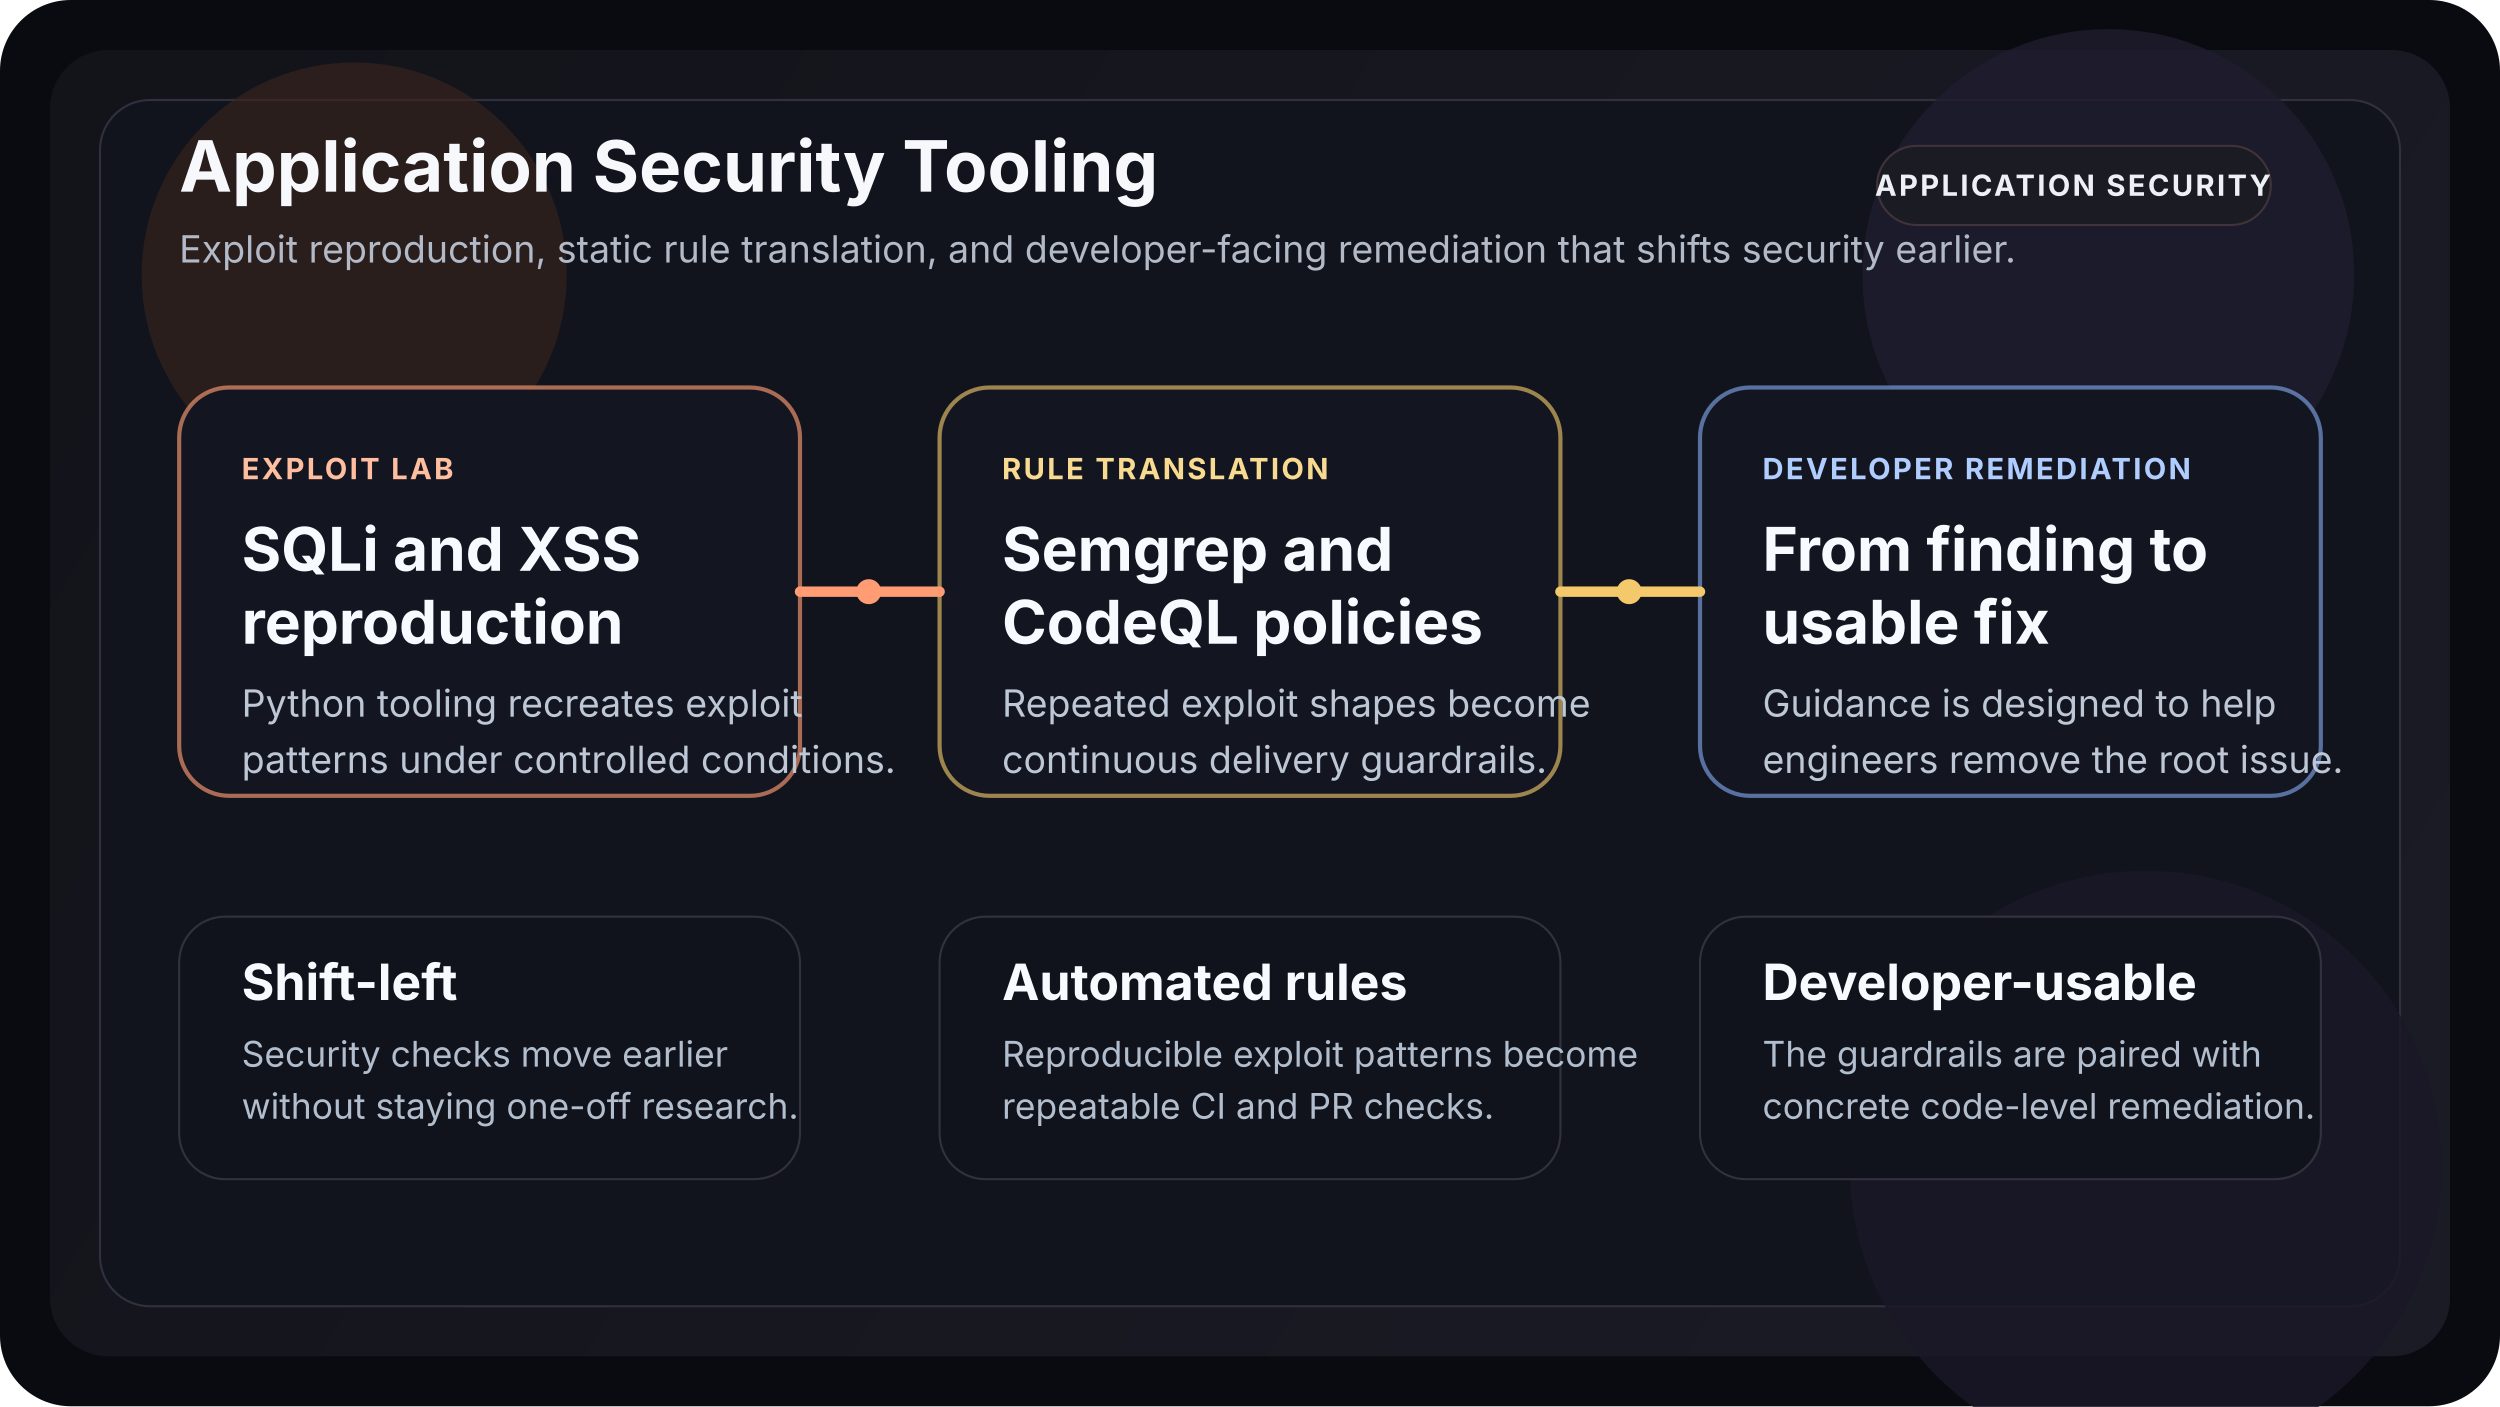
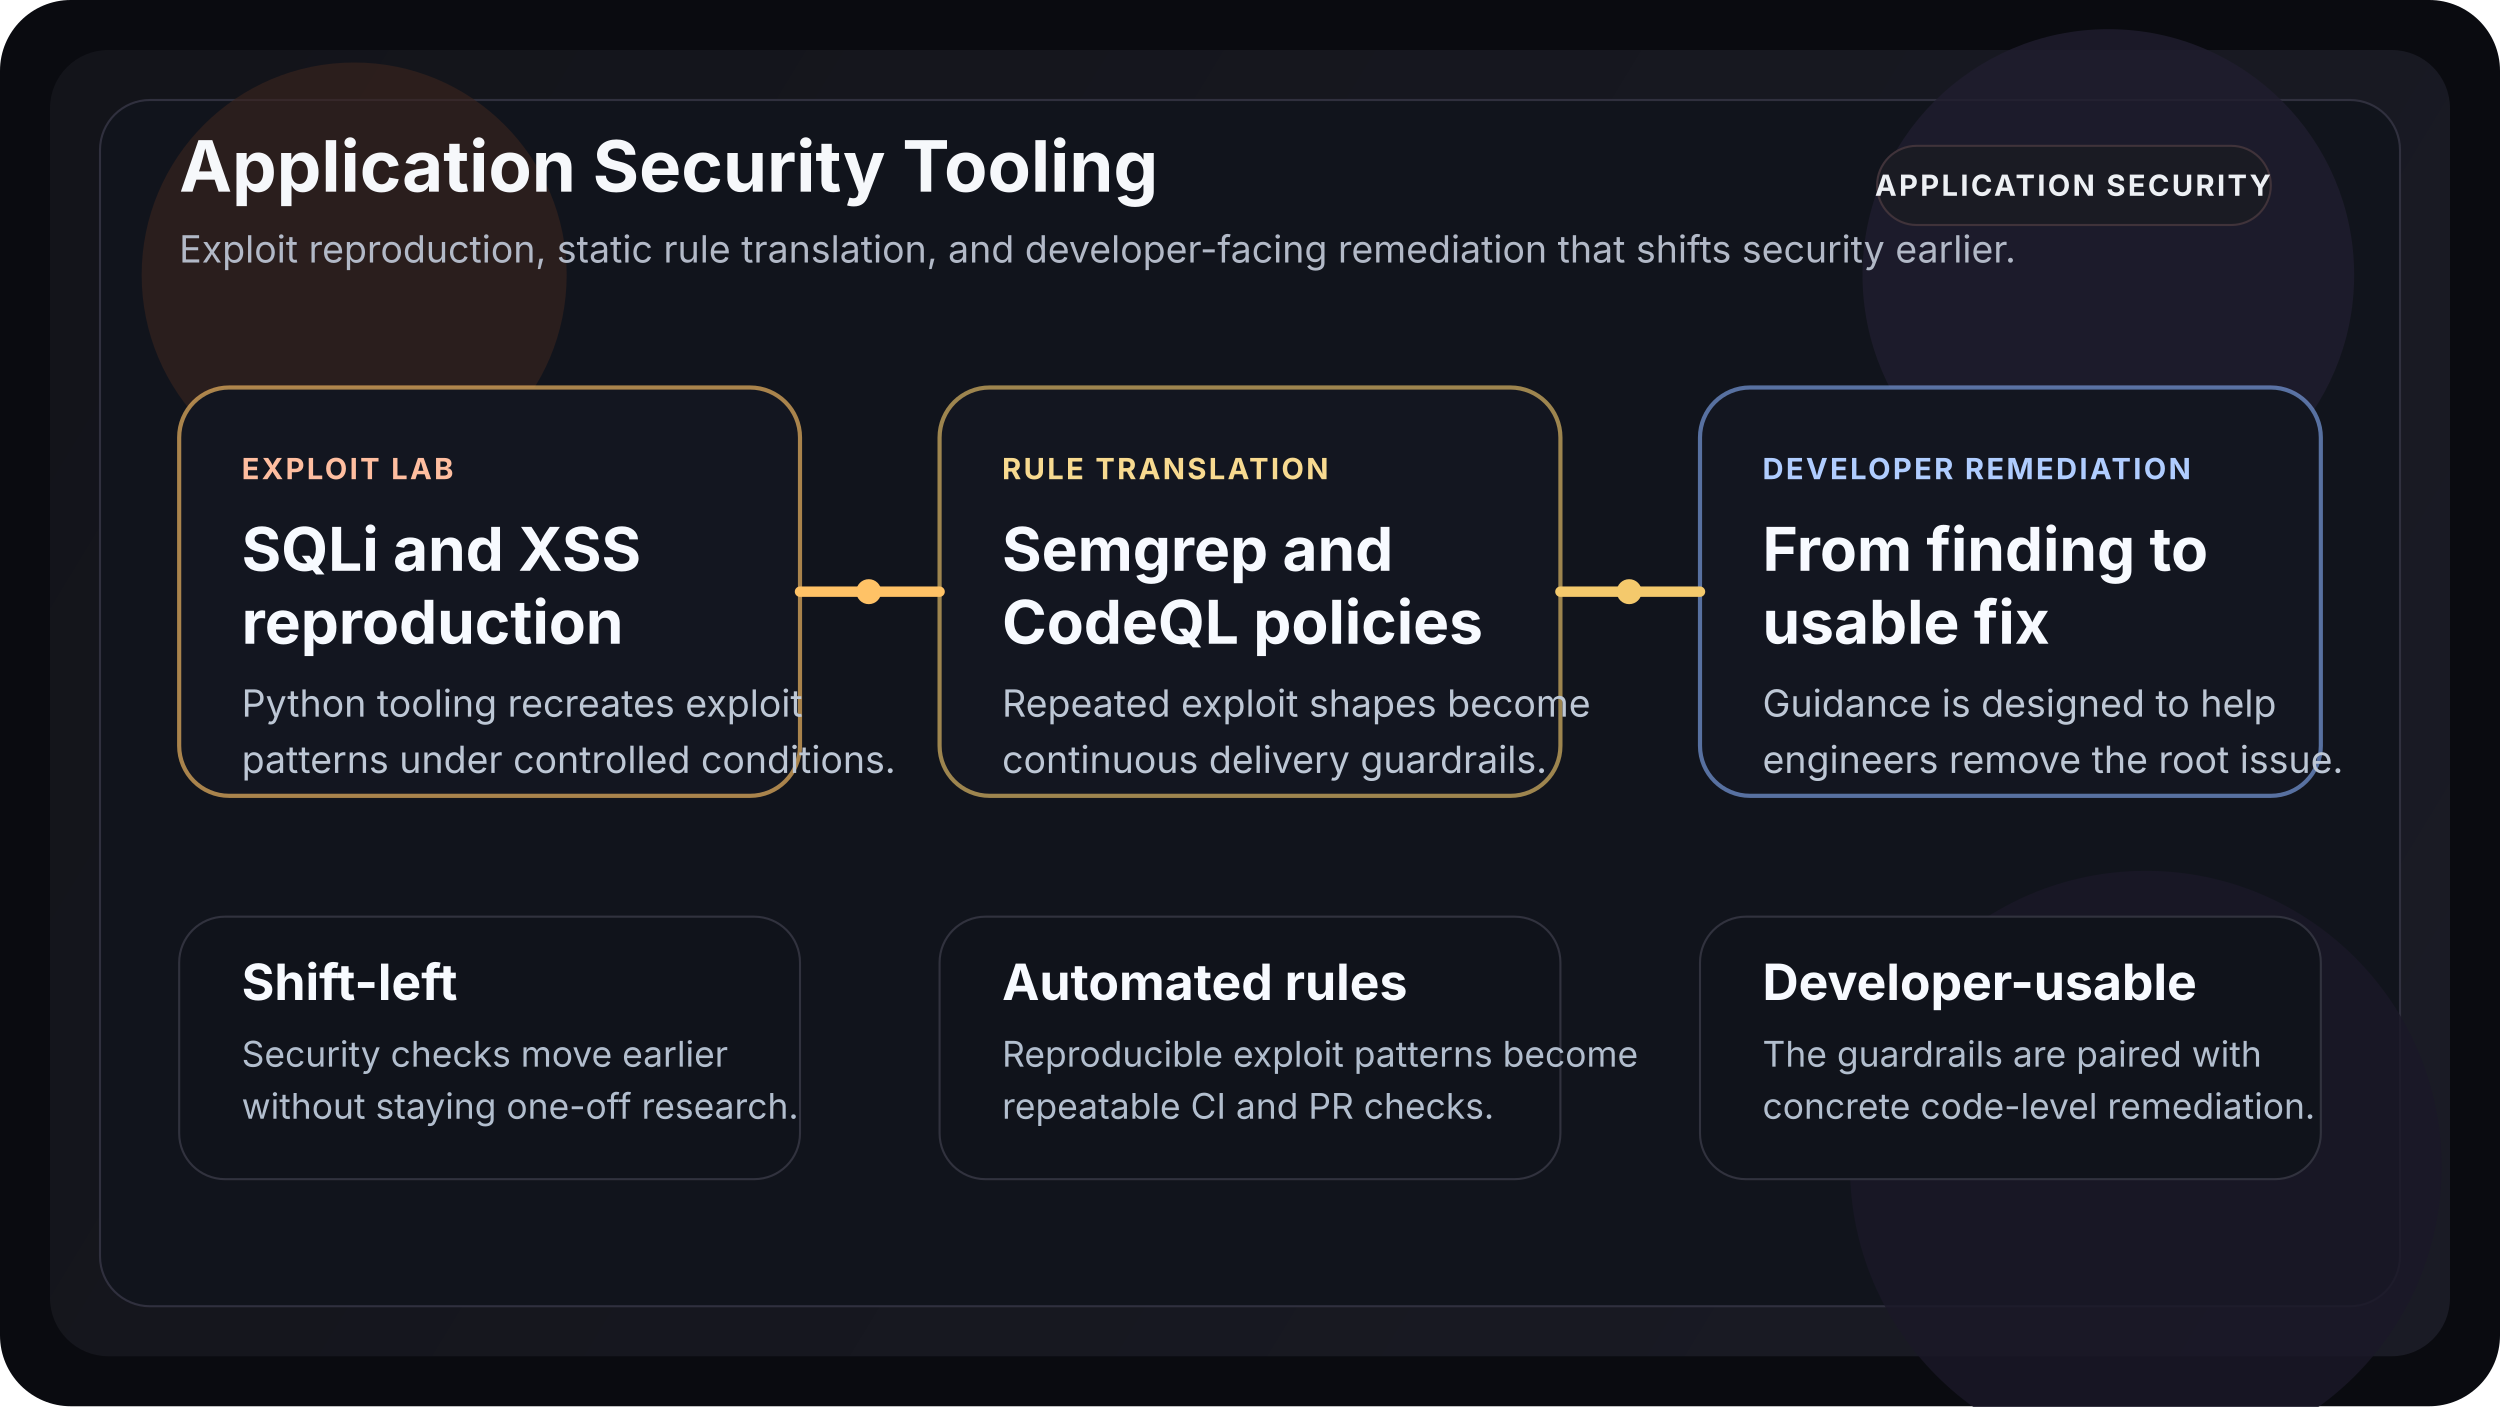
<svg xmlns="http://www.w3.org/2000/svg" width="1200" height="675" viewBox="0 0 1200 675" fill="none" role="img" aria-labelledby="title desc">
  <defs>
    <linearGradient id="bg-appsec" x1="84" y1="28" x2="1110" y2="650" gradientUnits="userSpaceOnUse">
      <stop stop-color="#13141A" />
      <stop offset="1" stop-color="#1A1B25" />
    </linearGradient>
  </defs>
  <rect width="1200" height="675" rx="34" fill="#0A0B10" />
  <rect x="24" y="24" width="1152" height="627" rx="28" fill="url(#bg-appsec)" />
  <rect x="48" y="48" width="1104" height="579" rx="24" fill="#11141C" stroke="#30303E" />
  <circle cx="170" cy="132" r="102" fill="#3A241D" fill-opacity="0.62" />
  <circle cx="1012" cy="132" r="118" fill="#201D2F" fill-opacity="0.8" />
  <circle cx="1030" cy="560" r="142" fill="#1A1827" fill-opacity="0.82" />
  <text x="86" y="92" fill="#F6F8FB" font-family="Inter, Arial, sans-serif" font-size="34" font-weight="700">Application Security Tooling</text>
  <text x="86" y="126" fill="#B2B9C7" font-family="Inter, Arial, sans-serif" font-size="18">Exploit reproduction, static rule translation, and developer-facing remediation that shifts security earlier.</text>
  <rect x="901" y="70" width="189" height="38" rx="19" fill="#1A1B23" stroke="#40333A" />
  <text x="995" y="94" text-anchor="middle" fill="#EDF0F4" font-family="Inter, Arial, sans-serif" font-size="14" font-weight="700" letter-spacing="0.08em">APPLICATION SECURITY</text>
-   <rect x="86" y="186" width="298" height="196" rx="24" fill="#131620" stroke="#FF9C73" stroke-opacity="0.64" stroke-width="2" />
+   <rect x="86" y="186" width="298" height="196" rx="24" fill="#131620" stroke="#FFC266" stroke-opacity="0.64" stroke-width="2" />
  <rect x="451" y="186" width="298" height="196" rx="24" fill="#131620" stroke="#F4C96C" stroke-opacity="0.62" stroke-width="2" />
  <rect x="816" y="186" width="298" height="196" rx="24" fill="#131620" stroke="#8AB4FF" stroke-opacity="0.58" stroke-width="2" />
  <text x="116" y="230" fill="#FFBEA0" font-family="Inter, Arial, sans-serif" font-size="14" font-weight="700" letter-spacing="0.08em">EXPLOIT LAB</text>
  <text x="116" y="274" fill="#F7FAFF" font-family="Inter, Arial, sans-serif" font-size="29" font-weight="700">SQLi and XSS</text>
  <text x="116" y="309" fill="#F7FAFF" font-family="Inter, Arial, sans-serif" font-size="29" font-weight="700">reproduction</text>
  <text x="116" y="344" fill="#BDC7D5" font-family="Inter, Arial, sans-serif" font-size="18">Python tooling recreates exploit</text>
  <text x="116" y="371" fill="#BDC7D5" font-family="Inter, Arial, sans-serif" font-size="18">patterns under controlled conditions.</text>
  <text x="481" y="230" fill="#F8DA90" font-family="Inter, Arial, sans-serif" font-size="14" font-weight="700" letter-spacing="0.08em">RULE TRANSLATION</text>
  <text x="481" y="274" fill="#F7FAFF" font-family="Inter, Arial, sans-serif" font-size="29" font-weight="700">Semgrep and</text>
  <text x="481" y="309" fill="#F7FAFF" font-family="Inter, Arial, sans-serif" font-size="29" font-weight="700">CodeQL policies</text>
  <text x="481" y="344" fill="#BDC7D5" font-family="Inter, Arial, sans-serif" font-size="18">Repeated exploit shapes become</text>
  <text x="481" y="371" fill="#BDC7D5" font-family="Inter, Arial, sans-serif" font-size="18">continuous delivery guardrails.</text>
  <text x="846" y="230" fill="#B0CDFF" font-family="Inter, Arial, sans-serif" font-size="14" font-weight="700" letter-spacing="0.08em">DEVELOPER REMEDIATION</text>
  <text x="846" y="274" fill="#F7FAFF" font-family="Inter, Arial, sans-serif" font-size="29" font-weight="700">From finding to</text>
  <text x="846" y="309" fill="#F7FAFF" font-family="Inter, Arial, sans-serif" font-size="29" font-weight="700">usable fix</text>
  <text x="846" y="344" fill="#BDC7D5" font-family="Inter, Arial, sans-serif" font-size="18">Guidance is designed to help</text>
  <text x="846" y="371" fill="#BDC7D5" font-family="Inter, Arial, sans-serif" font-size="18">engineers remove the root issue.</text>
-   <path d="M384 284H451" stroke="#FF9C73" stroke-width="5" stroke-linecap="round" />
+   <path d="M384 284H451" stroke="#FFC266" stroke-width="5" stroke-linecap="round" />
  <path d="M749 284H816" stroke="#F4C96C" stroke-width="5" stroke-linecap="round" />
-   <circle cx="417" cy="284" r="6" fill="#FF9C73" />
+   <circle cx="417" cy="284" r="6" fill="#FFC266" />
  <circle cx="782" cy="284" r="6" fill="#F4C96C" />
  <rect x="86" y="440" width="298" height="126" rx="22" fill="#10131B" stroke="#31323E" />
  <rect x="451" y="440" width="298" height="126" rx="22" fill="#10131B" stroke="#31323E" />
  <rect x="816" y="440" width="298" height="126" rx="22" fill="#10131B" stroke="#31323E" />
  <text x="116" y="480" fill="#F7FAFF" font-family="Inter, Arial, sans-serif" font-size="24" font-weight="700">Shift-left</text>
  <text x="116" y="512" fill="#B2BECE" font-family="Inter, Arial, sans-serif" font-size="17">Security checks move earlier</text>
  <text x="116" y="537" fill="#B2BECE" font-family="Inter, Arial, sans-serif" font-size="17">without staying one-off research.</text>
  <text x="481" y="480" fill="#F7FAFF" font-family="Inter, Arial, sans-serif" font-size="24" font-weight="700">Automated rules</text>
  <text x="481" y="512" fill="#B2BECE" font-family="Inter, Arial, sans-serif" font-size="17">Reproducible exploit patterns become</text>
  <text x="481" y="537" fill="#B2BECE" font-family="Inter, Arial, sans-serif" font-size="17">repeatable CI and PR checks.</text>
  <text x="846" y="480" fill="#F7FAFF" font-family="Inter, Arial, sans-serif" font-size="24" font-weight="700">Developer-usable</text>
  <text x="846" y="512" fill="#B2BECE" font-family="Inter, Arial, sans-serif" font-size="17">The guardrails are paired with</text>
  <text x="846" y="537" fill="#B2BECE" font-family="Inter, Arial, sans-serif" font-size="17">concrete code-level remediation.</text>
</svg>
